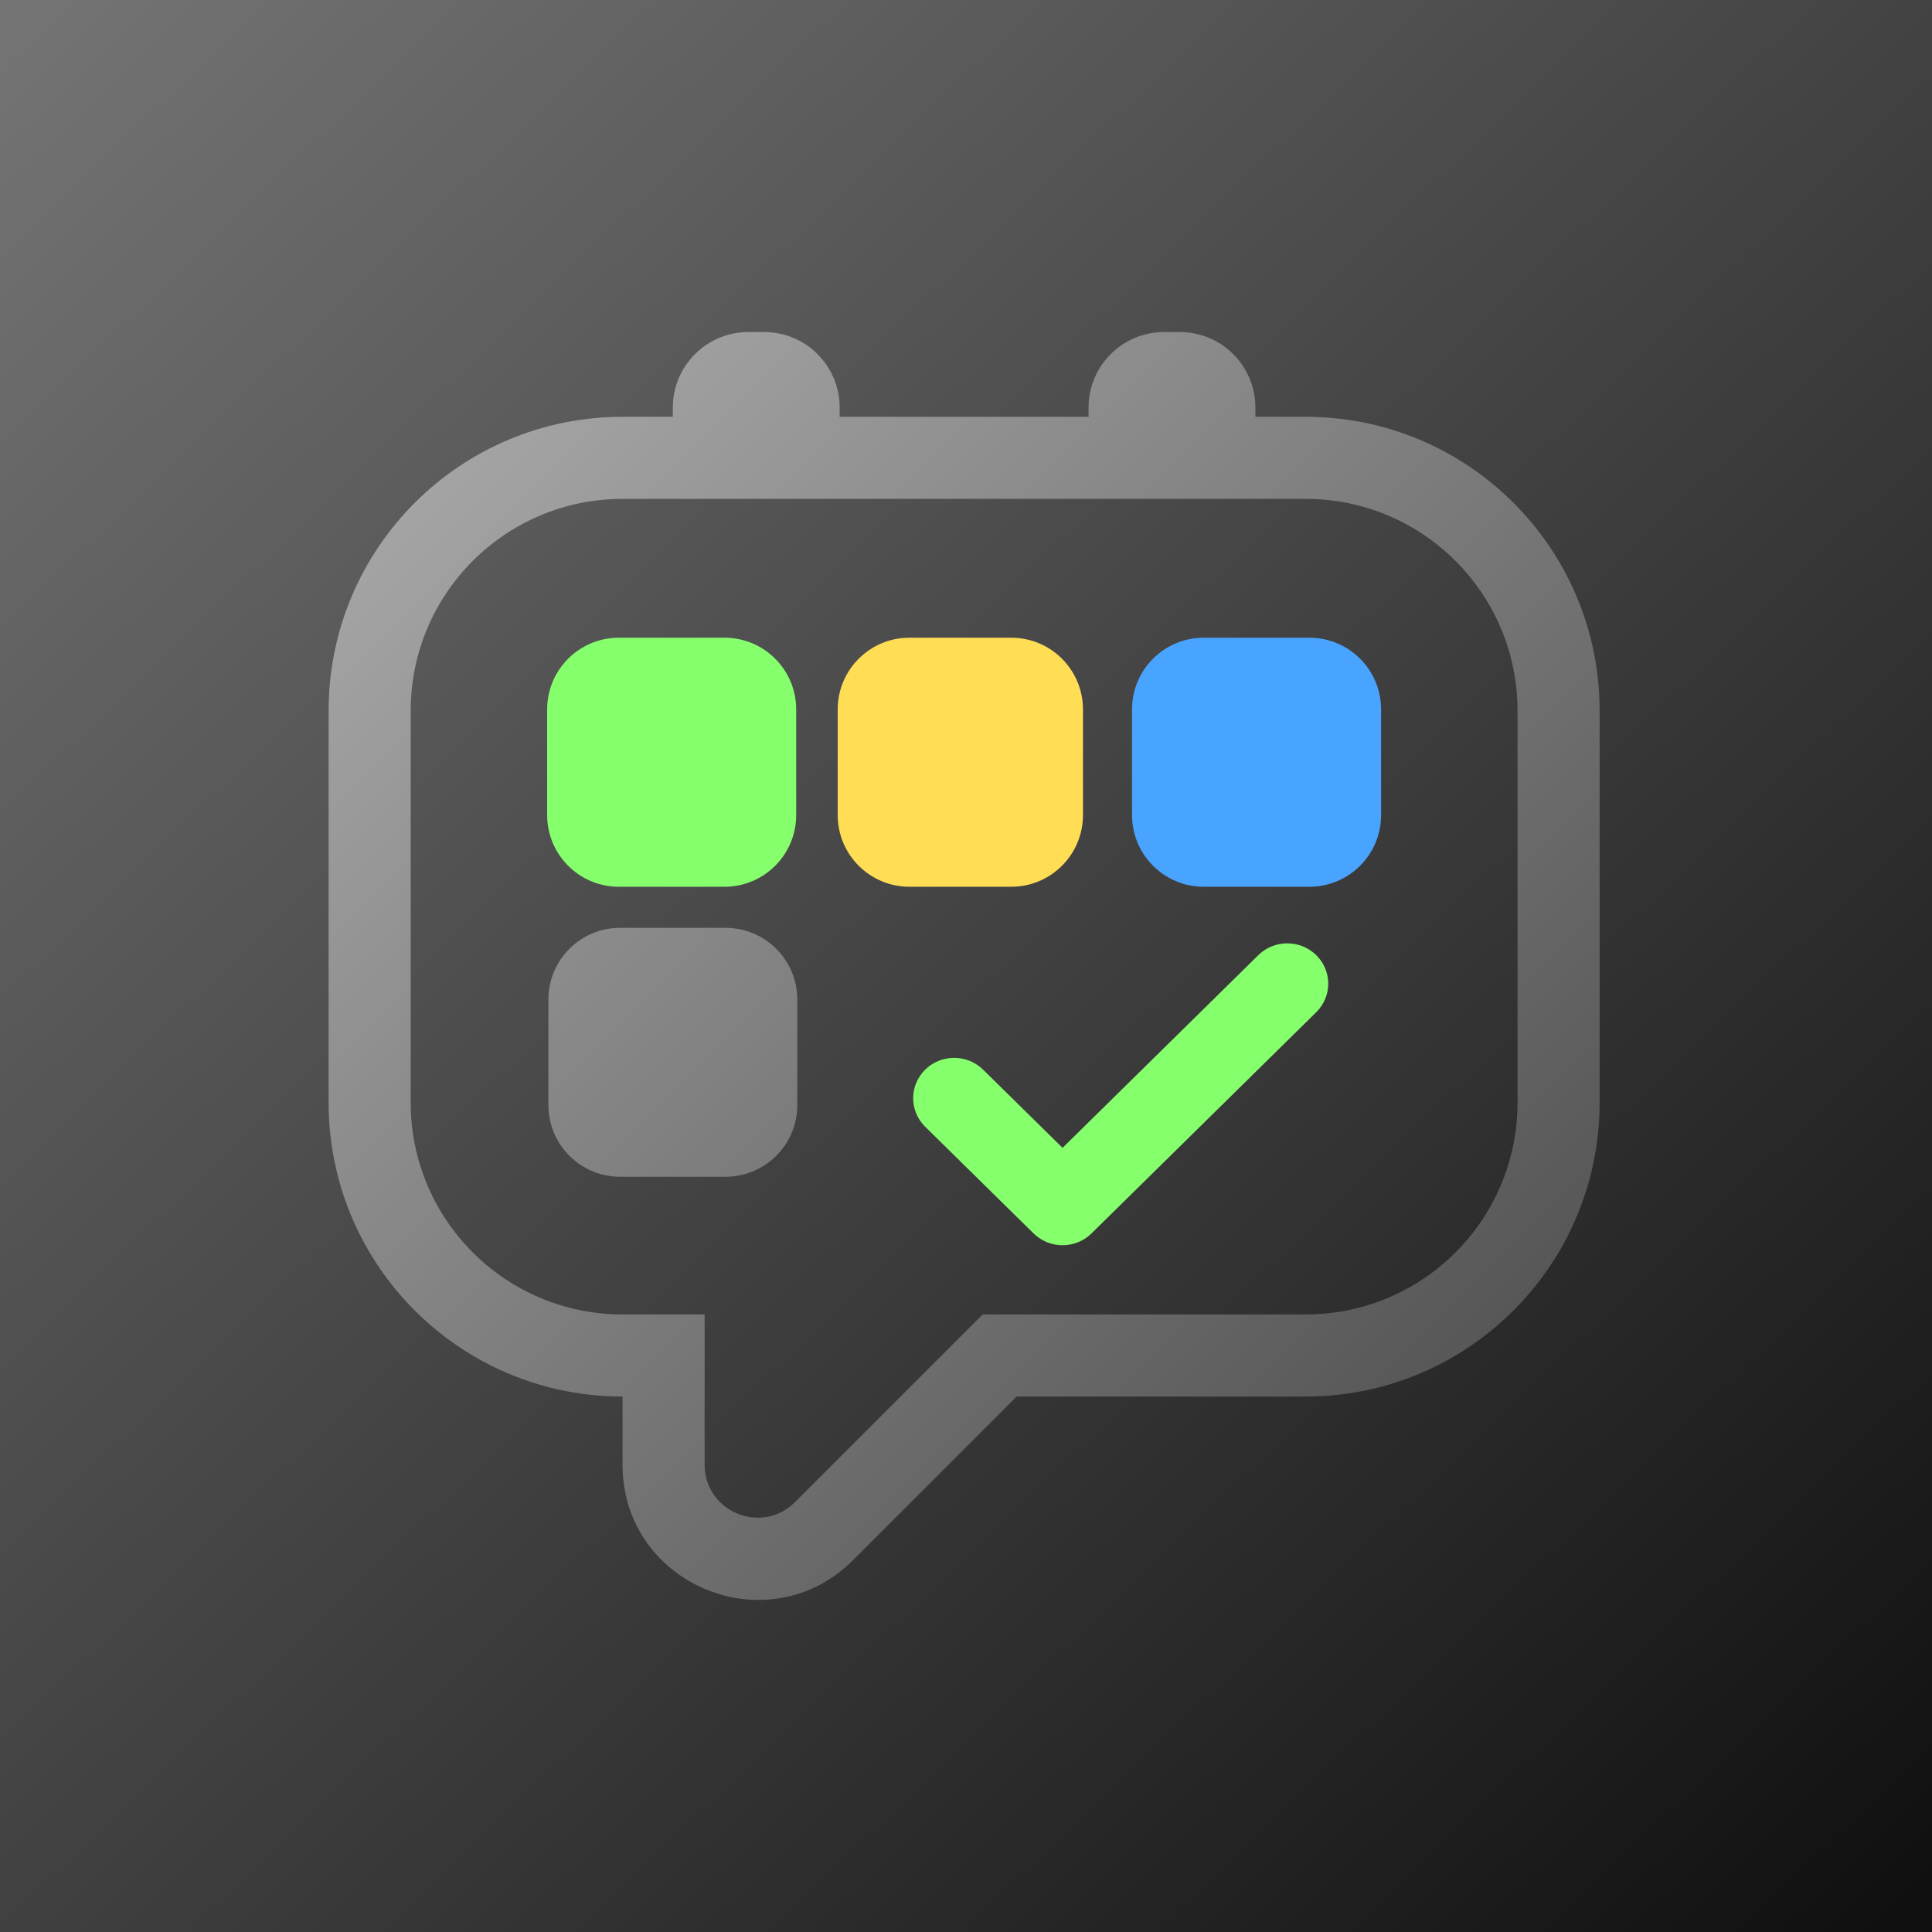
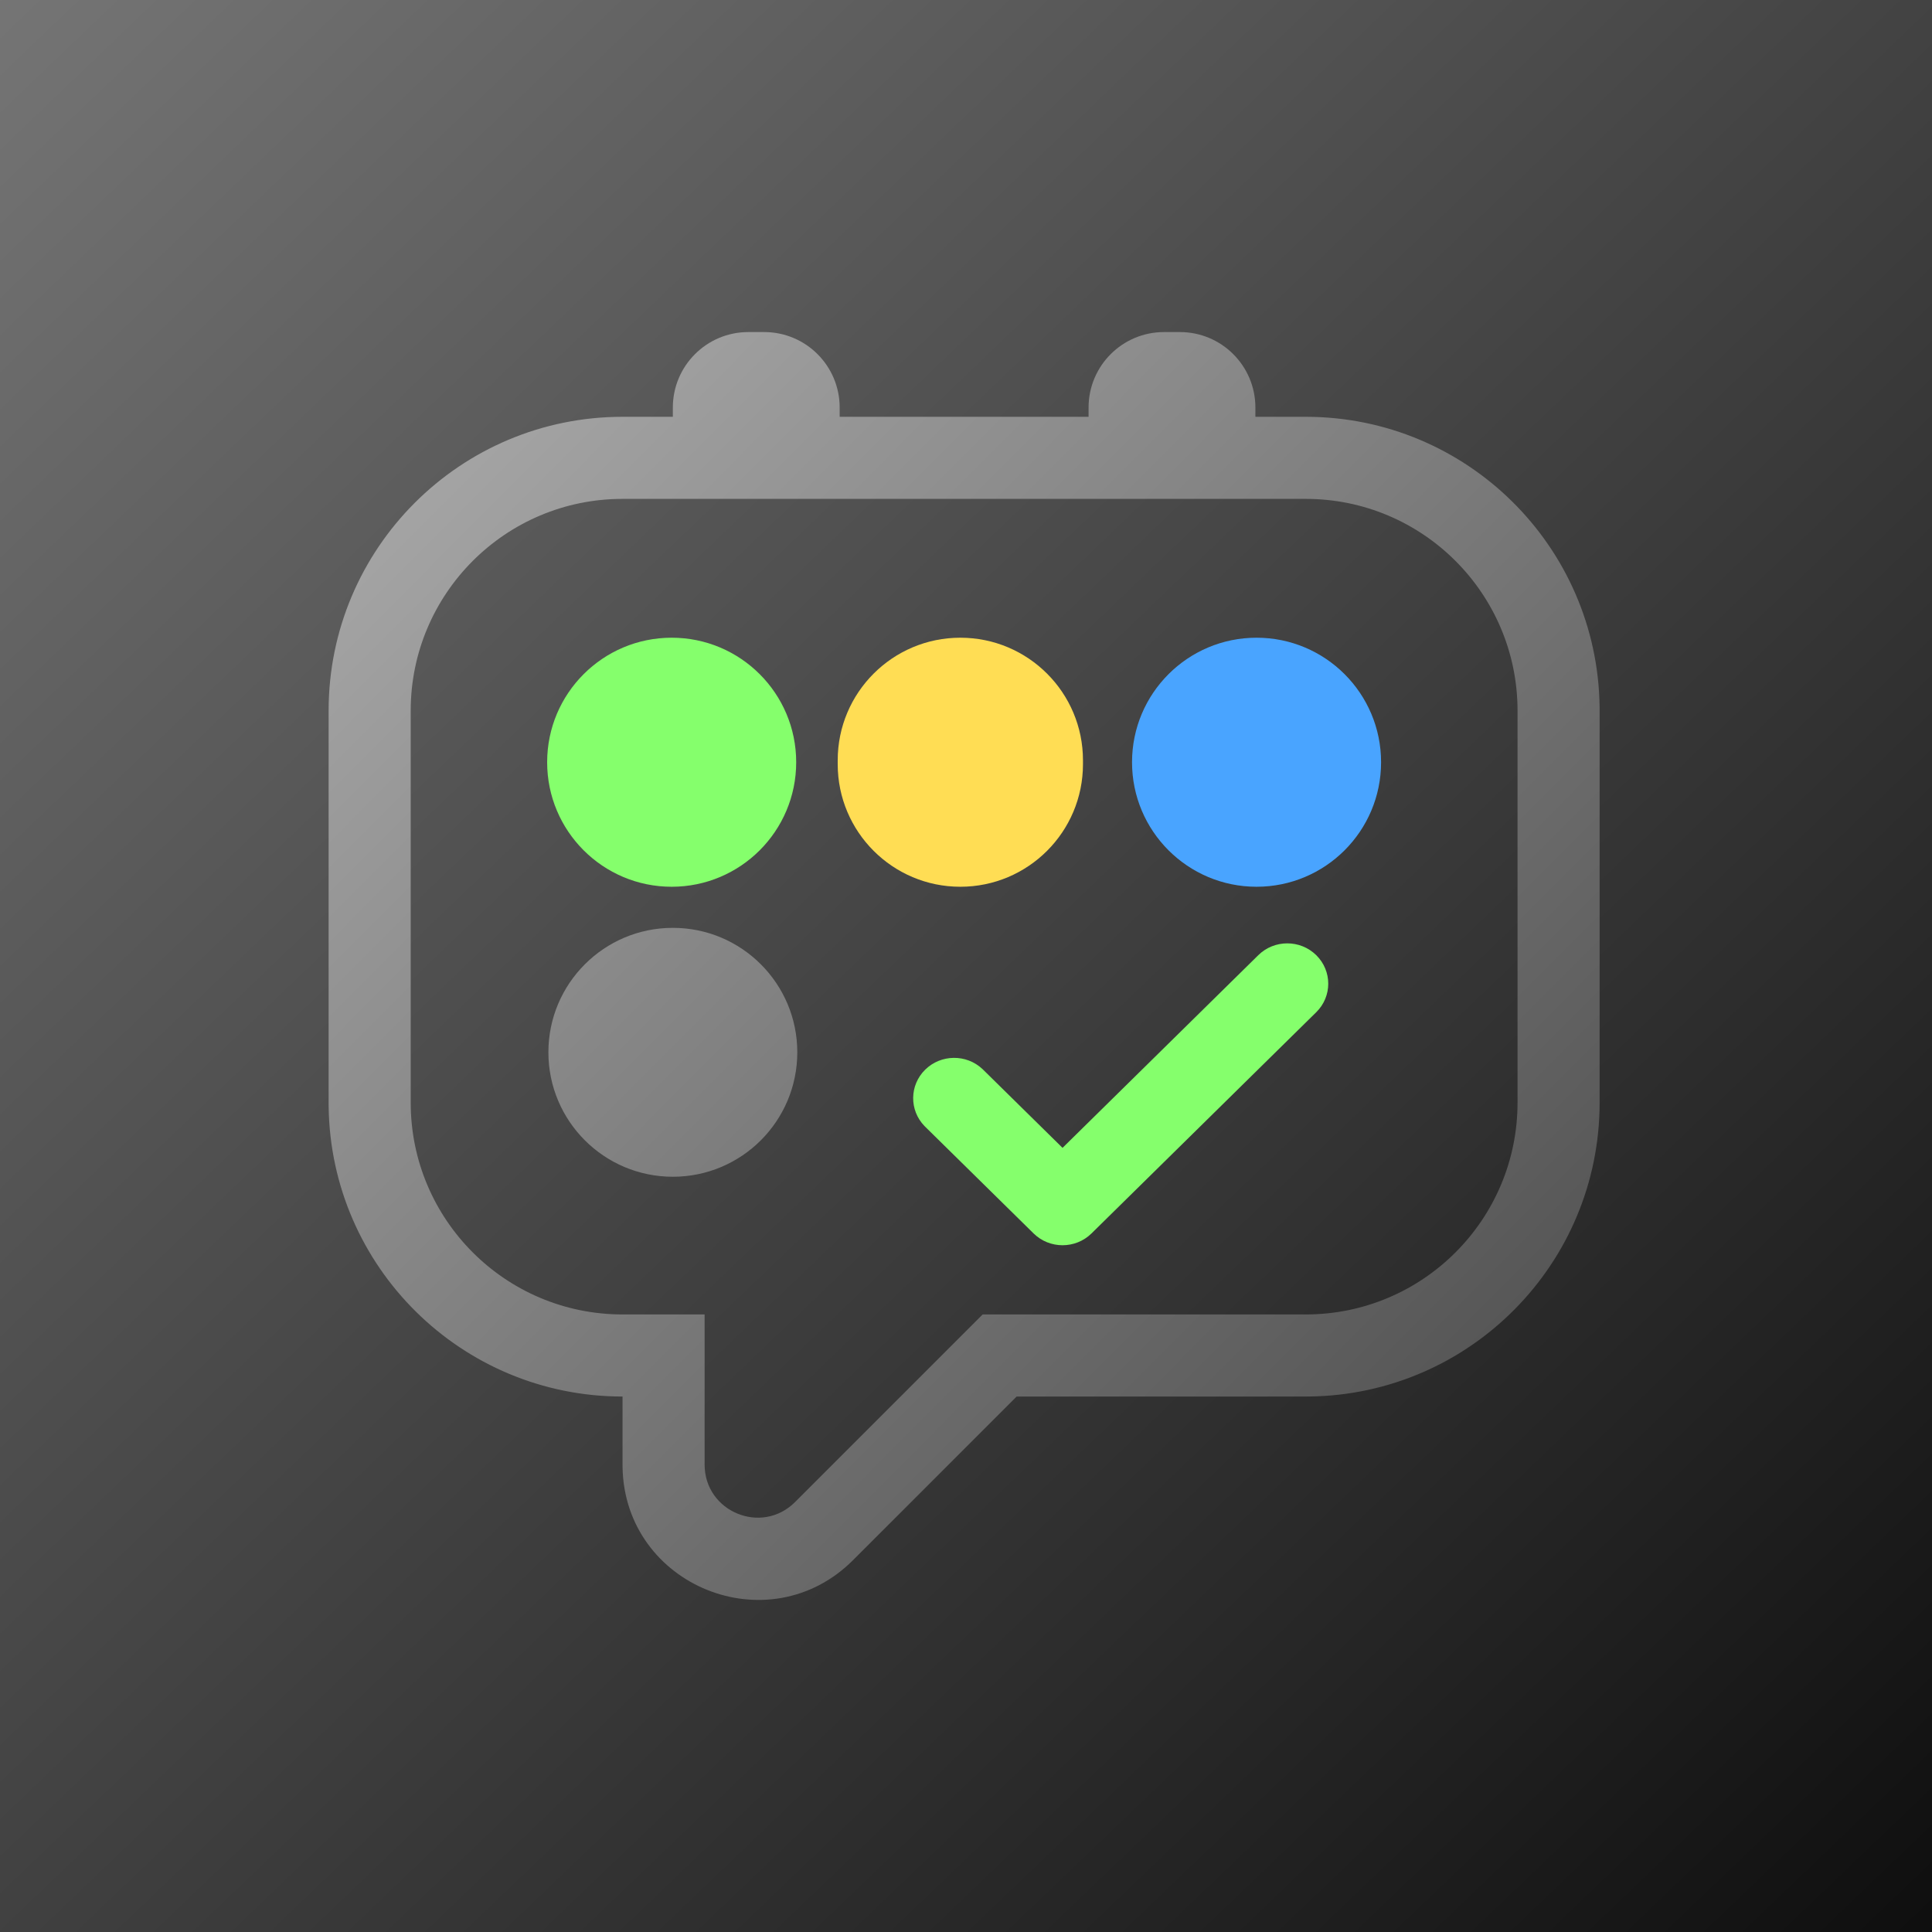
<svg xmlns="http://www.w3.org/2000/svg" width="512" height="512" viewBox="0 0 512 512" fill="none">
  <rect width="512" height="512" fill="url(#paint0_linear_4_26)" />
-   <rect x="145" y="169" width="66" height="66" rx="19" fill="#85FF6C" />
-   <rect x="222" y="169" width="65" height="66" rx="19" fill="#FFDD54" />
-   <rect x="300" y="169" width="66" height="66" rx="19" fill="#49A4FF" />
+   <rect x="145" y="169" width="66" height="66" rx="33" fill="#85FF6C" />
+   <rect x="222" y="169" width="65" height="66" rx="32.5" fill="#FFDD54" />
+   <rect x="300" y="169" width="66" height="66" rx="33" fill="#49A4FF" />
  <path d="M333.461 253.131C337.702 248.956 344.578 248.956 348.819 253.131C353.06 257.306 353.06 264.074 348.819 268.248L289.264 326.869C285.023 331.044 278.148 331.044 273.907 326.869L245.18 298.593L244.985 298.396C240.94 294.208 241.006 287.585 245.18 283.476C249.355 279.366 256.083 279.302 260.338 283.283L260.538 283.476L281.585 304.193L333.461 253.131Z" fill="#85FF6C" />
-   <path d="M202.52 88C213.566 88 222.52 96.954 222.52 108V110.455H288.483V108C288.483 96.954 297.437 88 308.483 88H312.692C323.737 88 332.692 96.954 332.692 108V110.455H346.025C388.707 110.455 423.372 144.786 423.911 187.341L423.917 188.348V292.203C423.917 334.885 389.586 369.55 347.032 370.089L346.025 370.096H269.423L226.073 413.446C203.705 435.814 165.579 420.273 164.985 388.885L164.978 388.141V370.096C122.296 370.095 87.631 335.764 87.092 293.21L87.086 292.203V188.348C87.086 145.329 121.96 110.455 164.978 110.455H178.311V108C178.311 96.954 187.265 88 198.311 88H202.52ZM164.978 132.209C133.974 132.209 108.84 157.343 108.84 188.348V292.203C108.84 323.207 133.974 348.342 164.978 348.342H186.732V388.141C186.732 400.644 201.85 406.906 210.691 398.064L260.414 348.342H346.025C377.029 348.342 402.164 323.207 402.164 292.203V188.348C402.164 157.343 377.029 132.209 346.025 132.209H164.978ZM192.292 245.89C202.786 245.89 211.292 254.396 211.292 264.89V292.852C211.292 303.345 202.786 311.852 192.292 311.852H164.33C153.836 311.851 145.33 303.345 145.33 292.852V264.89C145.33 254.396 153.836 245.89 164.33 245.89H192.292Z" fill="url(#paint1_linear_4_26)" />
+   <path d="M202.52 88C213.566 88 222.52 96.954 222.52 108V110.455H288.483V108C288.483 96.954 297.437 88 308.483 88H312.692C323.738 88 332.692 96.954 332.692 108V110.455H346.025C388.707 110.455 423.372 144.786 423.911 187.341L423.917 188.348V292.203C423.917 334.885 389.586 369.55 347.032 370.089L346.025 370.096H269.423L226.073 413.446C203.705 435.814 165.579 420.273 164.985 388.885L164.978 388.141V370.096C122.296 370.095 87.631 335.764 87.092 293.21L87.086 292.203V188.348C87.086 145.329 121.96 110.455 164.978 110.455H178.311V108C178.311 96.954 187.265 88 198.311 88H202.52ZM164.978 132.209C133.974 132.209 108.84 157.343 108.84 188.348V292.203C108.84 323.207 133.974 348.342 164.978 348.342H186.732V388.141C186.732 400.644 201.85 406.906 210.691 398.064L260.414 348.342H346.025C377.029 348.342 402.164 323.207 402.164 292.203V188.348C402.164 157.343 377.029 132.209 346.025 132.209H164.978ZM178.311 245.89C196.526 245.89 211.292 260.656 211.292 278.871C211.292 297.086 196.526 311.852 178.311 311.852C160.096 311.852 145.33 297.086 145.33 278.871C145.33 260.656 160.096 245.89 178.311 245.89Z" fill="url(#paint1_linear_4_26)" />
  <defs>
    <linearGradient id="paint0_linear_4_26" x1="-74.355" y1="-80.842" x2="573.879" y2="596.335" gradientUnits="userSpaceOnUse">
      <stop stop-color="#848484" />
      <stop offset="1" />
    </linearGradient>
    <linearGradient id="paint1_linear_4_26" x1="87.086" y1="88" x2="423.914" y2="424" gradientUnits="userSpaceOnUse">
      <stop stop-color="#AEAEAE" />
      <stop offset="1" stop-color="#484848" />
    </linearGradient>
  </defs>
</svg>
